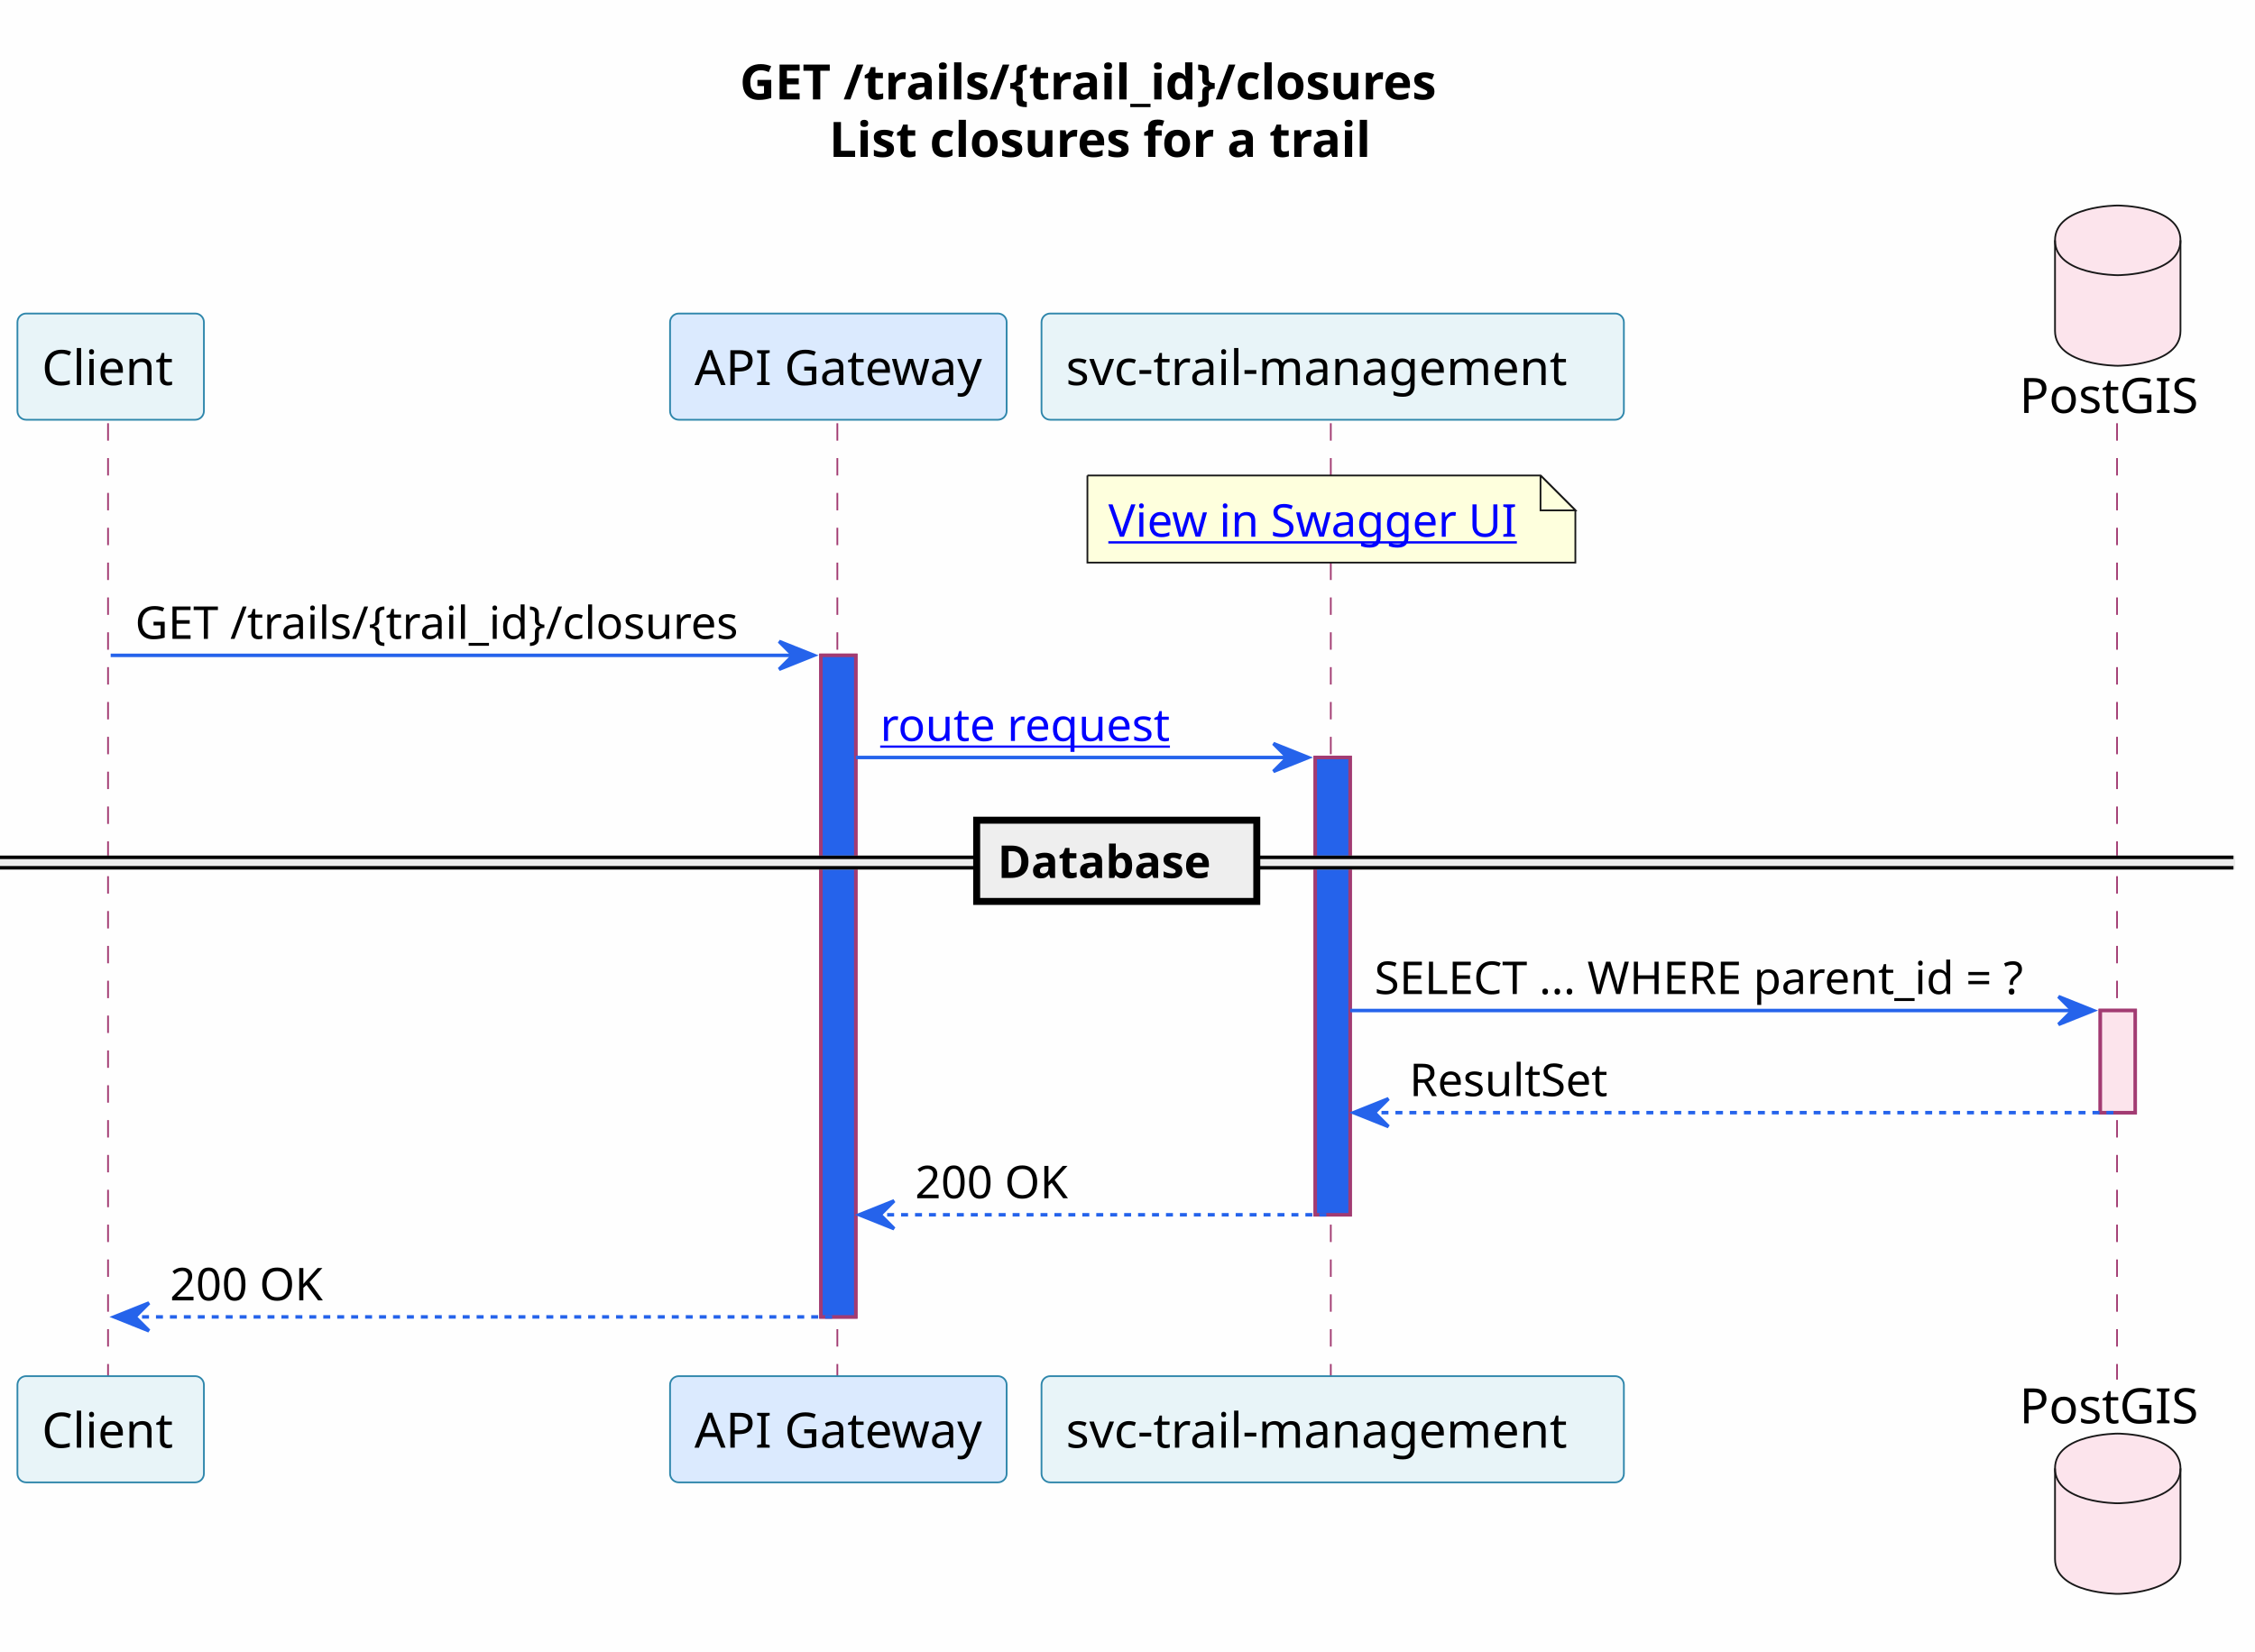
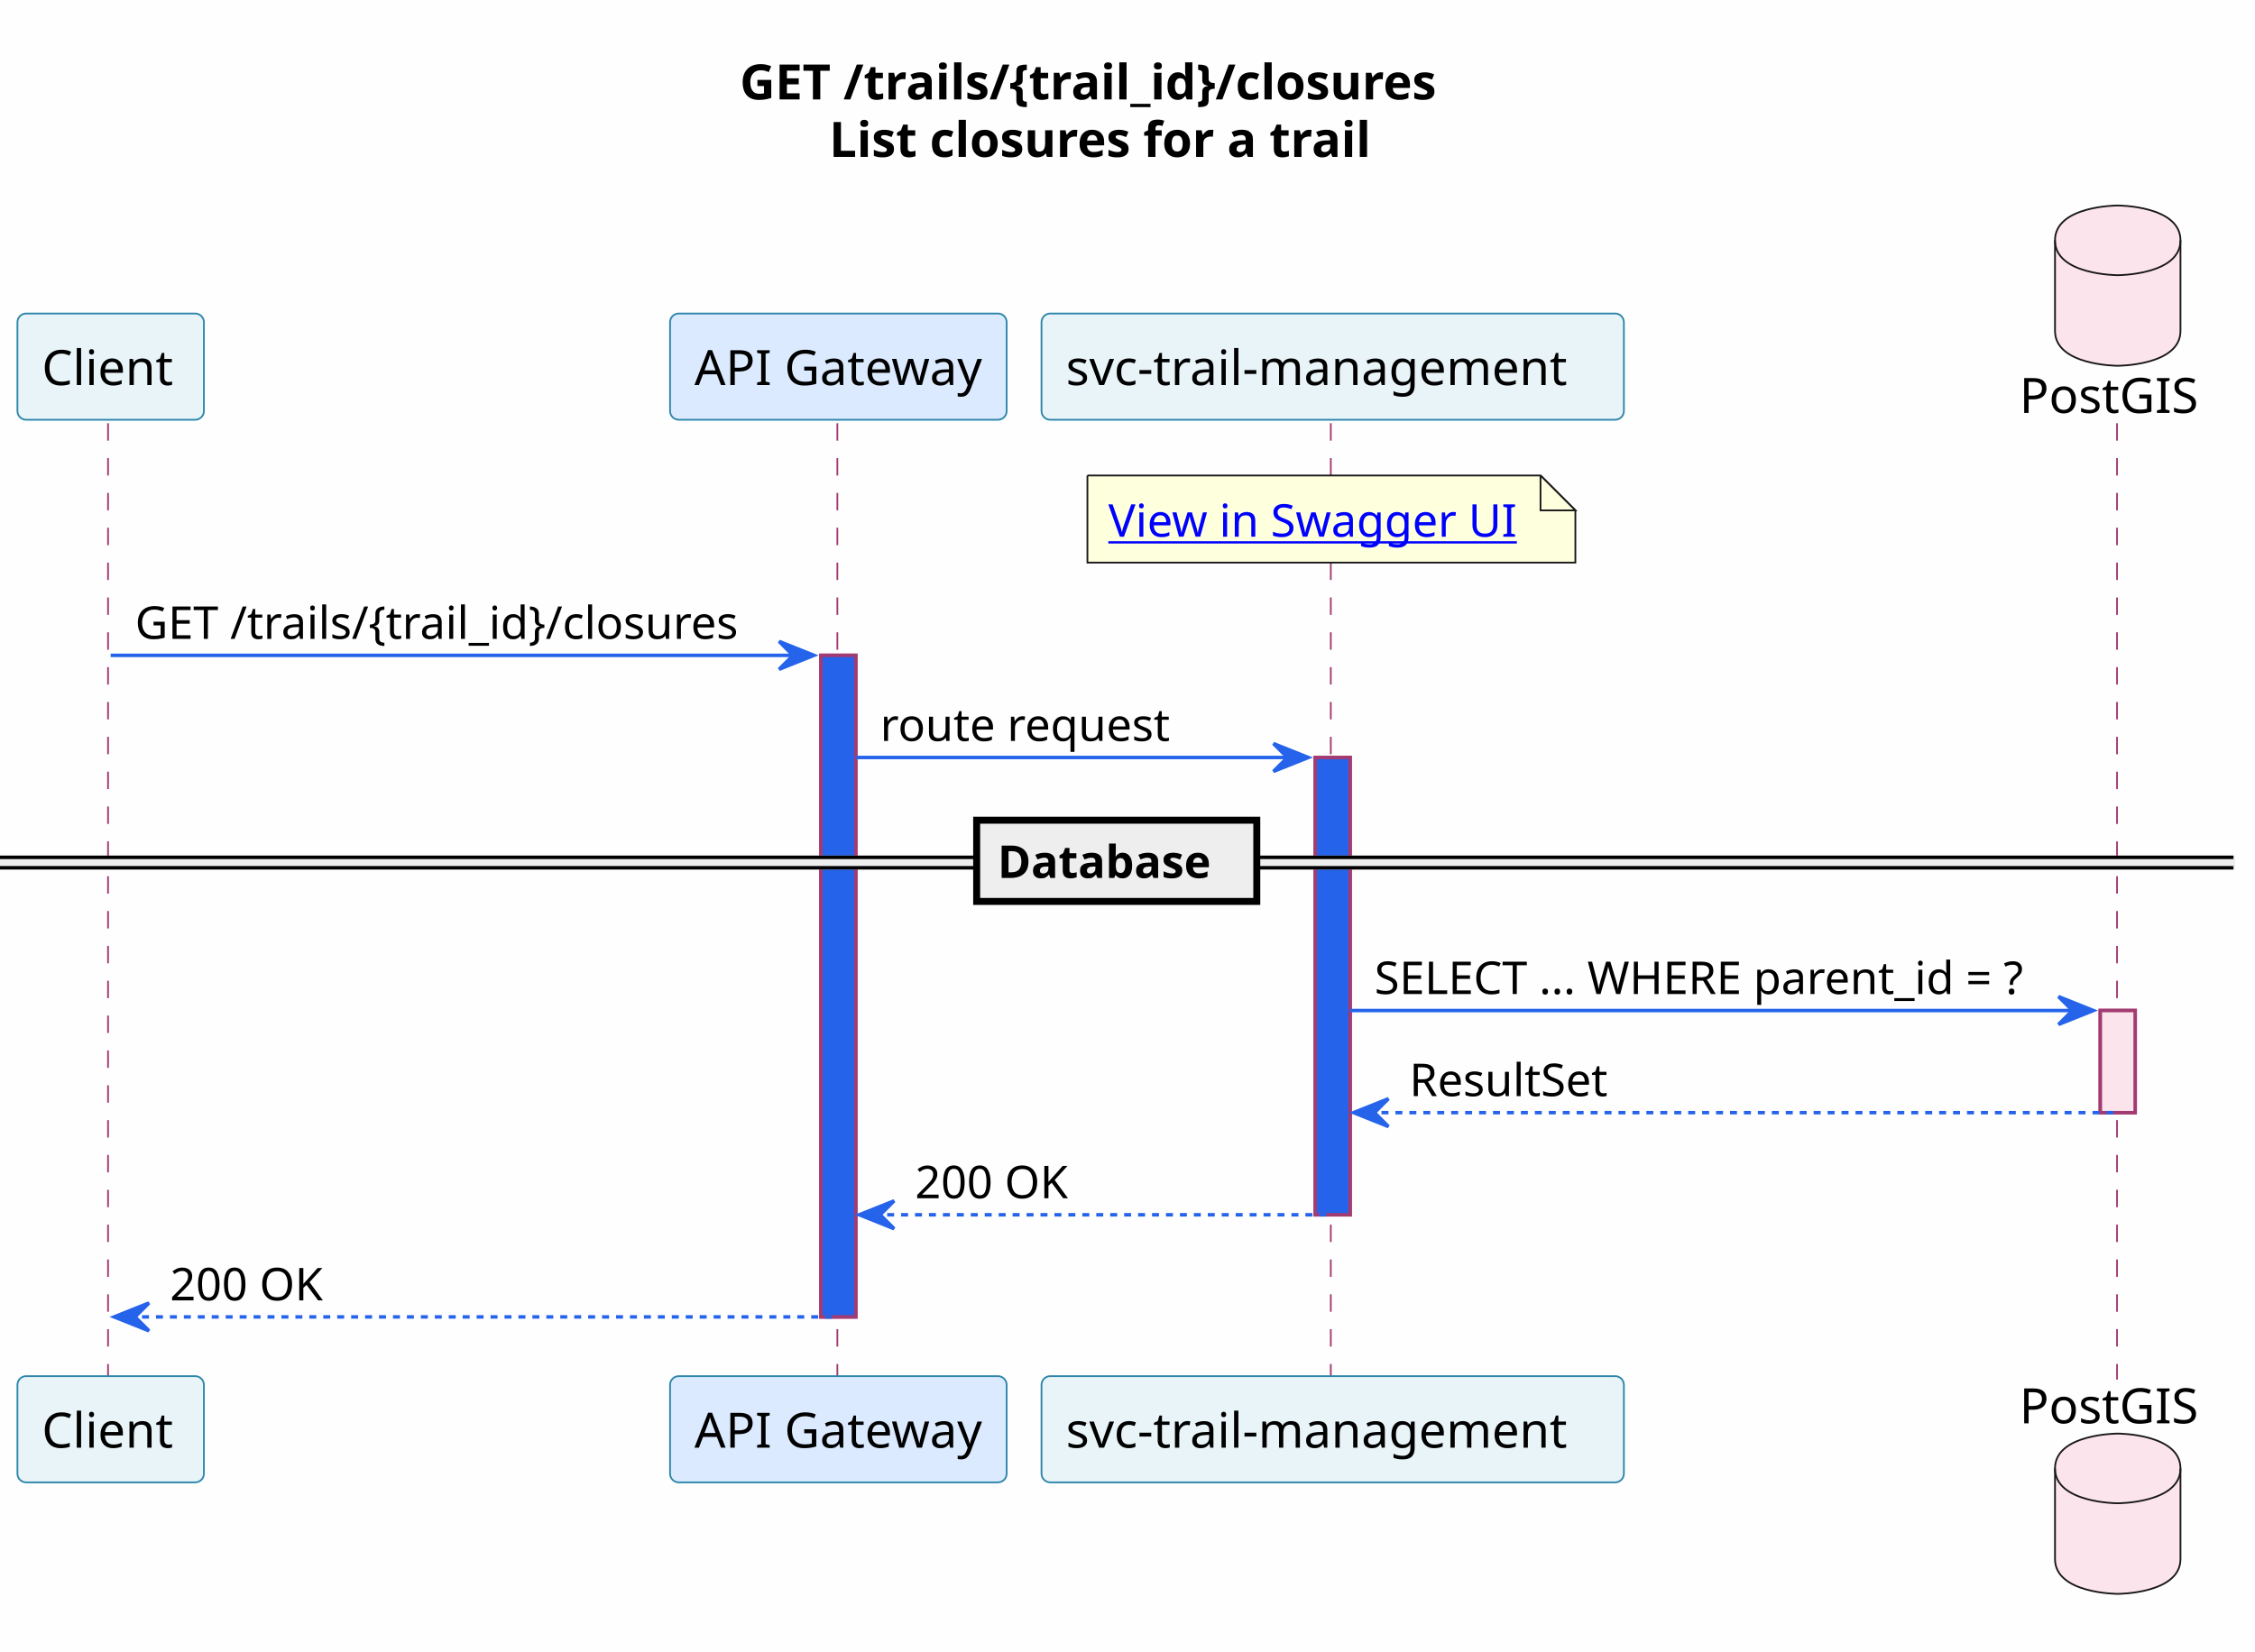
<svg xmlns="http://www.w3.org/2000/svg" xmlns:xlink="http://www.w3.org/1999/xlink" contentStyleType="text/css" data-diagram-type="SEQUENCE" height="474px" preserveAspectRatio="none" style="width:647px;height:474px;background:#FEFEFE;" version="1.1" viewBox="0 0 647 474" width="647px" zoomAndPan="magnify">
  <defs />
  <g>
    <rect fill="#FEFEFE" height="474" style="stroke:none;stroke-width:1;" width="647" x="0" y="0" />
    <text fill="#000000" font-family="Segoe UI" font-size="14" font-weight="bold" lengthAdjust="spacing" textLength="215.277" x="212.27" y="28.535">GET /trails/{trail_id}/closures</text>
    <text fill="#000000" font-family="Segoe UI" font-size="14" font-weight="bold" lengthAdjust="spacing" textLength="163.994" x="237.912" y="45.023">List closures for a trail</text>
    <g>
      <rect fill="#2563EB" height="189.863" style="stroke:#A23B72;stroke-width:1;" width="10" x="235.539" y="188.086" />
    </g>
    <g>
      <rect fill="#2563EB" height="131.242" style="stroke:#A23B72;stroke-width:1;" width="10" x="377.373" y="217.397" />
    </g>
    <g>
      <rect fill="#FCE4EC" height="29.311" style="stroke:#A23B72;stroke-width:1;" width="10" x="602.618" y="290.018" />
    </g>
    <g>
      <rect fill="#000000" fill-opacity="0" height="274.484" width="8" x="27.752" y="121.465" />
      <line style="stroke:#A23B72;stroke-width:0.5;stroke-dasharray:5,5;" x1="31" x2="31" y1="121.465" y2="395.949" />
    </g>
    <g>
      <rect fill="#000000" fill-opacity="0" height="274.484" width="8" x="236.539" y="121.465" />
      <line style="stroke:#A23B72;stroke-width:0.5;stroke-dasharray:5,5;" x1="240.25" x2="240.25" y1="121.465" y2="395.949" />
    </g>
    <g>
      <rect fill="#000000" fill-opacity="0" height="274.484" width="8" x="378.373" y="121.465" />
      <line style="stroke:#A23B72;stroke-width:0.5;stroke-dasharray:5,5;" x1="381.828" x2="381.828" y1="121.465" y2="395.949" />
    </g>
    <g>
      <rect fill="#000000" fill-opacity="0" height="274.484" width="8" x="603.618" y="121.465" />
      <line style="stroke:#A23B72;stroke-width:0.5;stroke-dasharray:5,5;" x1="607.417" x2="607.417" y1="121.465" y2="395.949" />
    </g>
    <g class="participant participant-head" data-participant="Client">
      <rect fill="#E8F4F8" height="30.488" rx="2.5" ry="2.5" style="stroke:#2E86AB;stroke-width:0.5;" width="53.505" x="5" y="89.977" />
      <text fill="#000000" font-family="Segoe UI" font-size="14" lengthAdjust="spacing" textLength="39.505" x="12" y="110.512">Client</text>
    </g>
    <g class="participant participant-tail" data-participant="Client">
      <rect fill="#E8F4F8" height="30.488" rx="2.5" ry="2.5" style="stroke:#2E86AB;stroke-width:0.5;" width="53.505" x="5" y="394.949" />
      <text fill="#000000" font-family="Segoe UI" font-size="14" lengthAdjust="spacing" textLength="39.505" x="12" y="415.484">Client</text>
    </g>
    <g class="participant participant-head" data-participant="GW">
      <rect fill="#DBEAFE" height="30.488" rx="2.5" ry="2.5" style="stroke:#2E86AB;stroke-width:0.5;" width="96.578" x="192.25" y="89.977" />
      <text fill="#000000" font-family="Segoe UI" font-size="14" lengthAdjust="spacing" textLength="82.578" x="199.25" y="110.512">API Gateway</text>
    </g>
    <g class="participant participant-tail" data-participant="GW">
      <rect fill="#DBEAFE" height="30.488" rx="2.5" ry="2.5" style="stroke:#2E86AB;stroke-width:0.5;" width="96.578" x="192.25" y="394.949" />
      <text fill="#000000" font-family="Segoe UI" font-size="14" lengthAdjust="spacing" textLength="82.578" x="199.25" y="415.484">API Gateway</text>
    </g>
    <g class="participant participant-head" data-participant="Svc">
      <a href="/microservices/svc-trail-management/" target="_top" title="/microservices/svc-trail-management/" xlink:actuate="onRequest" xlink:href="/microservices/svc-trail-management/" xlink:show="new" xlink:title="/microservices/svc-trail-management/" xlink:type="simple">
        <rect fill="#E8F4F8" height="30.488" rx="2.5" ry="2.5" style="stroke:#2E86AB;stroke-width:0.5;" width="167.091" x="298.828" y="89.977" />
        <text fill="#000000" font-family="Segoe UI" font-size="14" lengthAdjust="spacing" textLength="153.091" x="305.828" y="110.512">svc-trail-management</text>
      </a>
    </g>
    <g class="participant participant-tail" data-participant="Svc">
      <a href="/microservices/svc-trail-management/" target="_top" title="/microservices/svc-trail-management/" xlink:actuate="onRequest" xlink:href="/microservices/svc-trail-management/" xlink:show="new" xlink:title="/microservices/svc-trail-management/" xlink:type="simple">
        <rect fill="#E8F4F8" height="30.488" rx="2.5" ry="2.5" style="stroke:#2E86AB;stroke-width:0.5;" width="167.091" x="298.828" y="394.949" />
        <text fill="#000000" font-family="Segoe UI" font-size="14" lengthAdjust="spacing" textLength="153.091" x="305.828" y="415.484">svc-trail-management</text>
      </a>
    </g>
    <g class="participant participant-head" data-participant="DB">
      <text fill="#000000" font-family="Segoe UI" font-size="14" lengthAdjust="spacing" textLength="50.401" x="579.417" y="118.512">PostGIS</text>
      <path d="M589.618,68.977 C589.618,58.977 607.618,58.977 607.618,58.977 C607.618,58.977 625.618,58.977 625.618,68.977 L625.618,94.977 C625.618,104.977 607.618,104.977 607.618,104.977 C607.618,104.977 589.618,104.977 589.618,94.977 L589.618,68.977" fill="#FCE4EC" style="stroke:#181818;stroke-width:0.5;" />
      <path d="M589.618,68.977 C589.618,78.977 607.618,78.977 607.618,78.977 C607.618,78.977 625.618,78.977 625.618,68.977" fill="none" style="stroke:#181818;stroke-width:0.5;" />
    </g>
    <g class="participant participant-tail" data-participant="DB">
      <text fill="#000000" font-family="Segoe UI" font-size="14" lengthAdjust="spacing" textLength="50.401" x="579.417" y="408.484">PostGIS</text>
      <path d="M589.618,421.438 C589.618,411.438 607.618,411.438 607.618,411.438 C607.618,411.438 625.618,411.438 625.618,421.438 L625.618,447.438 C625.618,457.438 607.618,457.438 607.618,457.438 C607.618,457.438 589.618,457.438 589.618,447.438 L589.618,421.438" fill="#FCE4EC" style="stroke:#181818;stroke-width:0.5;" />
      <path d="M589.618,421.438 C589.618,431.438 607.618,431.438 607.618,431.438 C607.618,431.438 625.618,431.438 625.618,421.438" fill="none" style="stroke:#181818;stroke-width:0.5;" />
    </g>
    <g>
      <rect fill="#2563EB" height="189.863" style="stroke:#A23B72;stroke-width:1;" width="10" x="235.539" y="188.086" />
    </g>
    <g>
      <rect fill="#2563EB" height="131.242" style="stroke:#A23B72;stroke-width:1;" width="10" x="377.373" y="217.397" />
    </g>
    <g>
      <rect fill="#FCE4EC" height="29.311" style="stroke:#A23B72;stroke-width:1;" width="10" x="602.618" y="290.018" />
    </g>
    <path d="M312,136.465 L312,161.465 L452,161.465 L452,146.465 L442,136.465 L312,136.465" fill="#FEFFDD" style="stroke:#181818;stroke-width:0.5;" />
    <path d="M442,136.465 L442,146.465 L452,146.465 L442,136.465" fill="#FEFFDD" style="stroke:#181818;stroke-width:0.5;" />
    <a href="/services/api/svc-trail-management.html#/Closures/getTrailClosures" target="_top" title="/services/api/svc-trail-management.html#/Closures/getTrailClosures" xlink:actuate="onRequest" xlink:href="/services/api/svc-trail-management.html#/Closures/getTrailClosures" xlink:show="new" xlink:title="/services/api/svc-trail-management.html#/Closures/getTrailClosures" xlink:type="simple">
      <text fill="#0000FF" font-family="Segoe UI" font-size="13" lengthAdjust="spacing" text-decoration="underline" textLength="119.406" x="318" y="154.033">View in Swagger UI</text>
    </a>
    <g class="message" data-participant-1="Client" data-participant-2="GW">
      <polygon fill="#2563EB" points="223.539,184.086,233.539,188.086,223.539,192.086,227.539,188.086" style="stroke:#2563EB;stroke-width:1;" />
      <line style="stroke:#2563EB;stroke-width:1;" x1="31.752" x2="229.539" y1="188.086" y2="188.086" />
      <text fill="#000000" font-family="Segoe UI" font-size="13" lengthAdjust="spacing" textLength="184.787" x="38.752" y="183.344">GET /trails/{trail_id}/closures</text>
    </g>
    <g class="message" data-participant-1="GW" data-participant-2="Svc">
      <polygon fill="#2563EB" points="365.373,213.397,375.373,217.397,365.373,221.397,369.373,217.397" style="stroke:#2563EB;stroke-width:1;" />
      <line style="stroke:#2563EB;stroke-width:1;" x1="245.539" x2="371.373" y1="217.397" y2="217.397" />
-       <a href="/microservices/svc-trail-management/#get-trailstrail_idclosures-list-closures-for-a-trail" target="_top" title="/microservices/svc-trail-management/#get-trailstrail_idclosures-list-closures-for-a-trail" xlink:actuate="onRequest" xlink:href="/microservices/svc-trail-management/#get-trailstrail_idclosures-list-closures-for-a-trail" xlink:show="new" xlink:title="/microservices/svc-trail-management/#get-trailstrail_idclosures-list-closures-for-a-trail" xlink:type="simple">
-         <text fill="#0000FF" font-family="Segoe UI" font-size="13" lengthAdjust="spacing" text-decoration="underline" textLength="85.135" x="252.539" y="212.654">route request</text>
-       </a>
+       <text fill="#000000" font-family="Segoe UI" font-size="13" lengthAdjust="spacing" textLength="85.135" x="252.539" y="212.654">route request</text>
    </g>
    <rect fill="#EEEEEE" height="3" style="stroke:#EEEEEE;stroke-width:1;" width="640.818" x="0" y="246.052" />
    <line style="stroke:#000000;stroke-width:1;" x1="0" x2="640.818" y1="246.052" y2="246.052" />
    <line style="stroke:#000000;stroke-width:1;" x1="0" x2="640.818" y1="249.052" y2="249.052" />
    <rect fill="#EEEEEE" height="23.311" style="stroke:#000000;stroke-width:2;" width="80.371" x="280.224" y="235.397" />
    <text fill="#000000" font-family="Segoe UI" font-size="13" font-weight="bold" lengthAdjust="spacing" textLength="62.086" x="286.224" y="251.965">Database</text>
    <g class="message" data-participant-1="Svc" data-participant-2="DB">
      <polygon fill="#2563EB" points="590.618,286.018,600.618,290.018,590.618,294.018,594.618,290.018" style="stroke:#2563EB;stroke-width:1;" />
      <line style="stroke:#2563EB;stroke-width:1;" x1="387.373" x2="596.618" y1="290.018" y2="290.018" />
      <text fill="#000000" font-family="Segoe UI" font-size="13" lengthAdjust="spacing" textLength="196.244" x="394.373" y="285.275">SELECT ... WHERE parent_id = ?</text>
    </g>
    <g class="message" data-participant-1="DB" data-participant-2="Svc">
      <polygon fill="#2563EB" points="398.373,315.328,388.373,319.328,398.373,323.328,394.373,319.328" style="stroke:#2563EB;stroke-width:1;" />
      <line style="stroke:#2563EB;stroke-width:1;stroke-dasharray:2,2;" x1="392.373" x2="606.618" y1="319.328" y2="319.328" />
      <text fill="#000000" font-family="Segoe UI" font-size="13" lengthAdjust="spacing" textLength="57.884" x="404.373" y="314.586">ResultSet</text>
    </g>
    <g class="message" data-participant-1="Svc" data-participant-2="GW">
      <polygon fill="#2563EB" points="256.539,344.639,246.539,348.639,256.539,352.639,252.539,348.639" style="stroke:#2563EB;stroke-width:1;" />
      <line style="stroke:#2563EB;stroke-width:1;stroke-dasharray:2,2;" x1="250.539" x2="381.373" y1="348.639" y2="348.639" />
      <text fill="#000000" font-family="Segoe UI" font-size="13" lengthAdjust="spacing" textLength="47.36" x="262.539" y="343.897">200 OK</text>
    </g>
    <g class="message" data-participant-1="GW" data-participant-2="Client">
      <polygon fill="#2563EB" points="42.752,373.949,32.752,377.949,42.752,381.949,38.752,377.949" style="stroke:#2563EB;stroke-width:1;" />
      <line style="stroke:#2563EB;stroke-width:1;stroke-dasharray:2,2;" x1="36.752" x2="239.539" y1="377.949" y2="377.949" />
      <text fill="#000000" font-family="Segoe UI" font-size="13" lengthAdjust="spacing" textLength="47.36" x="48.752" y="373.207">200 OK</text>
    </g>
  </g>
</svg>
